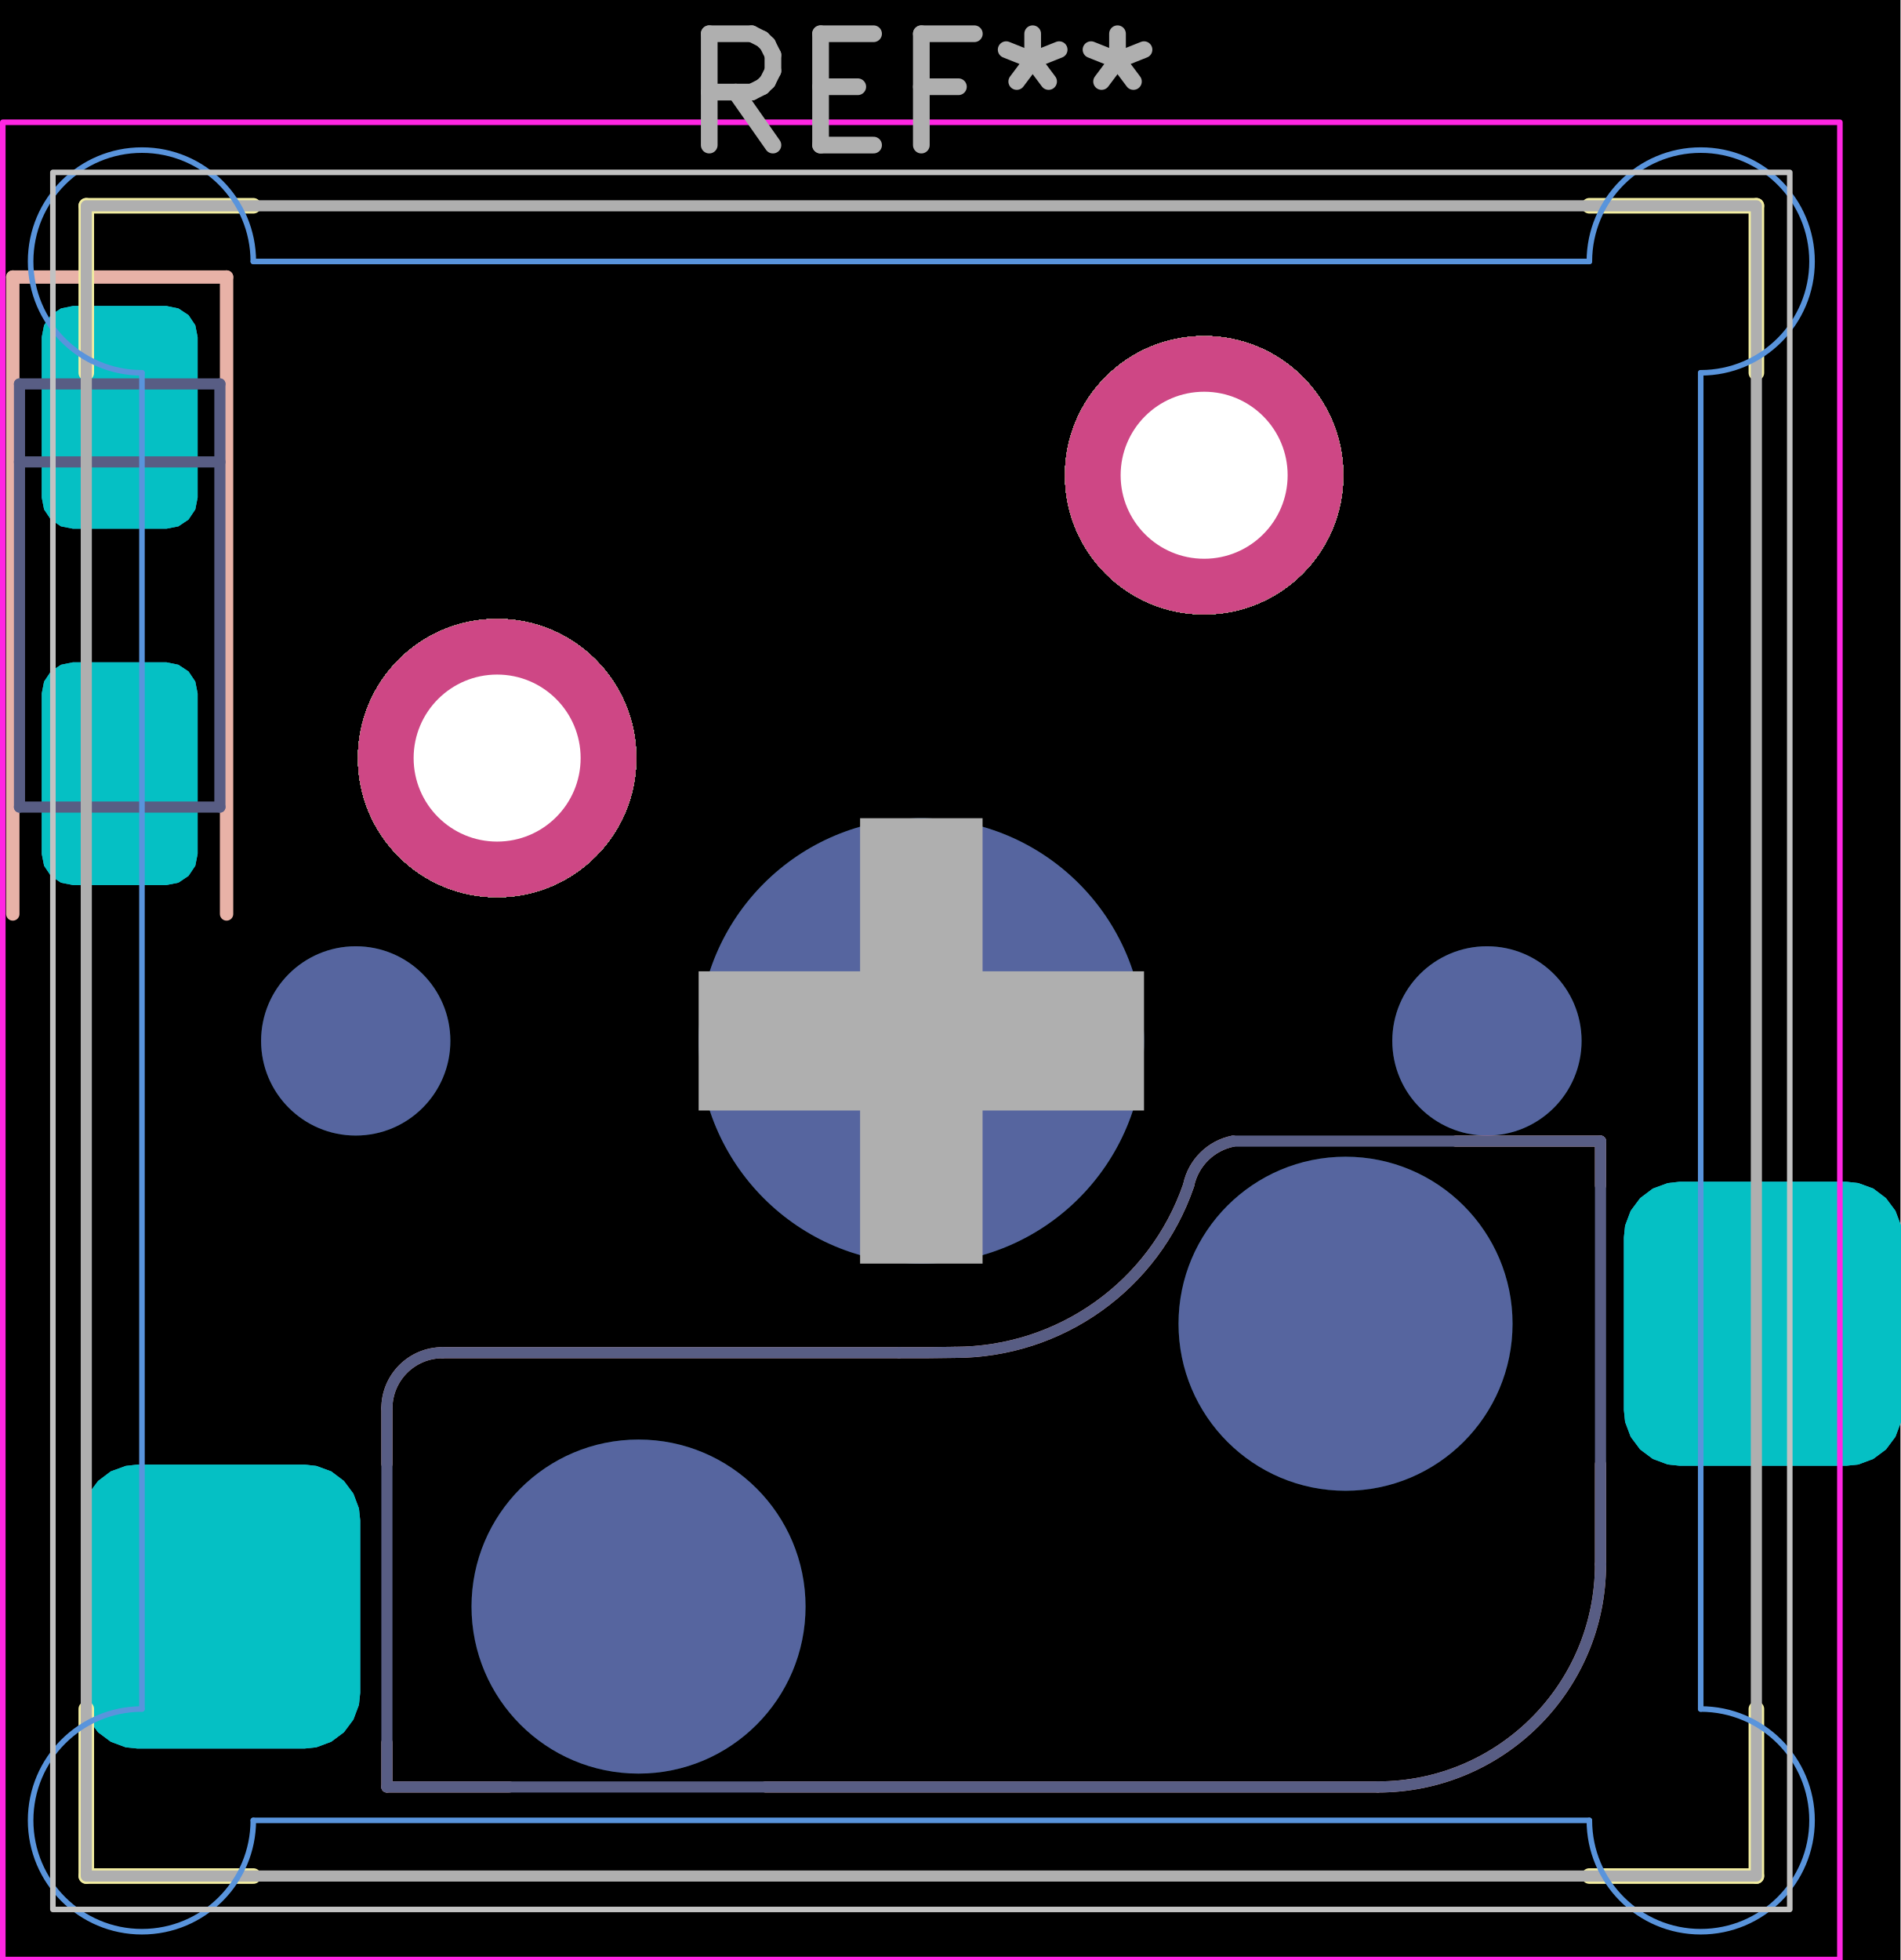
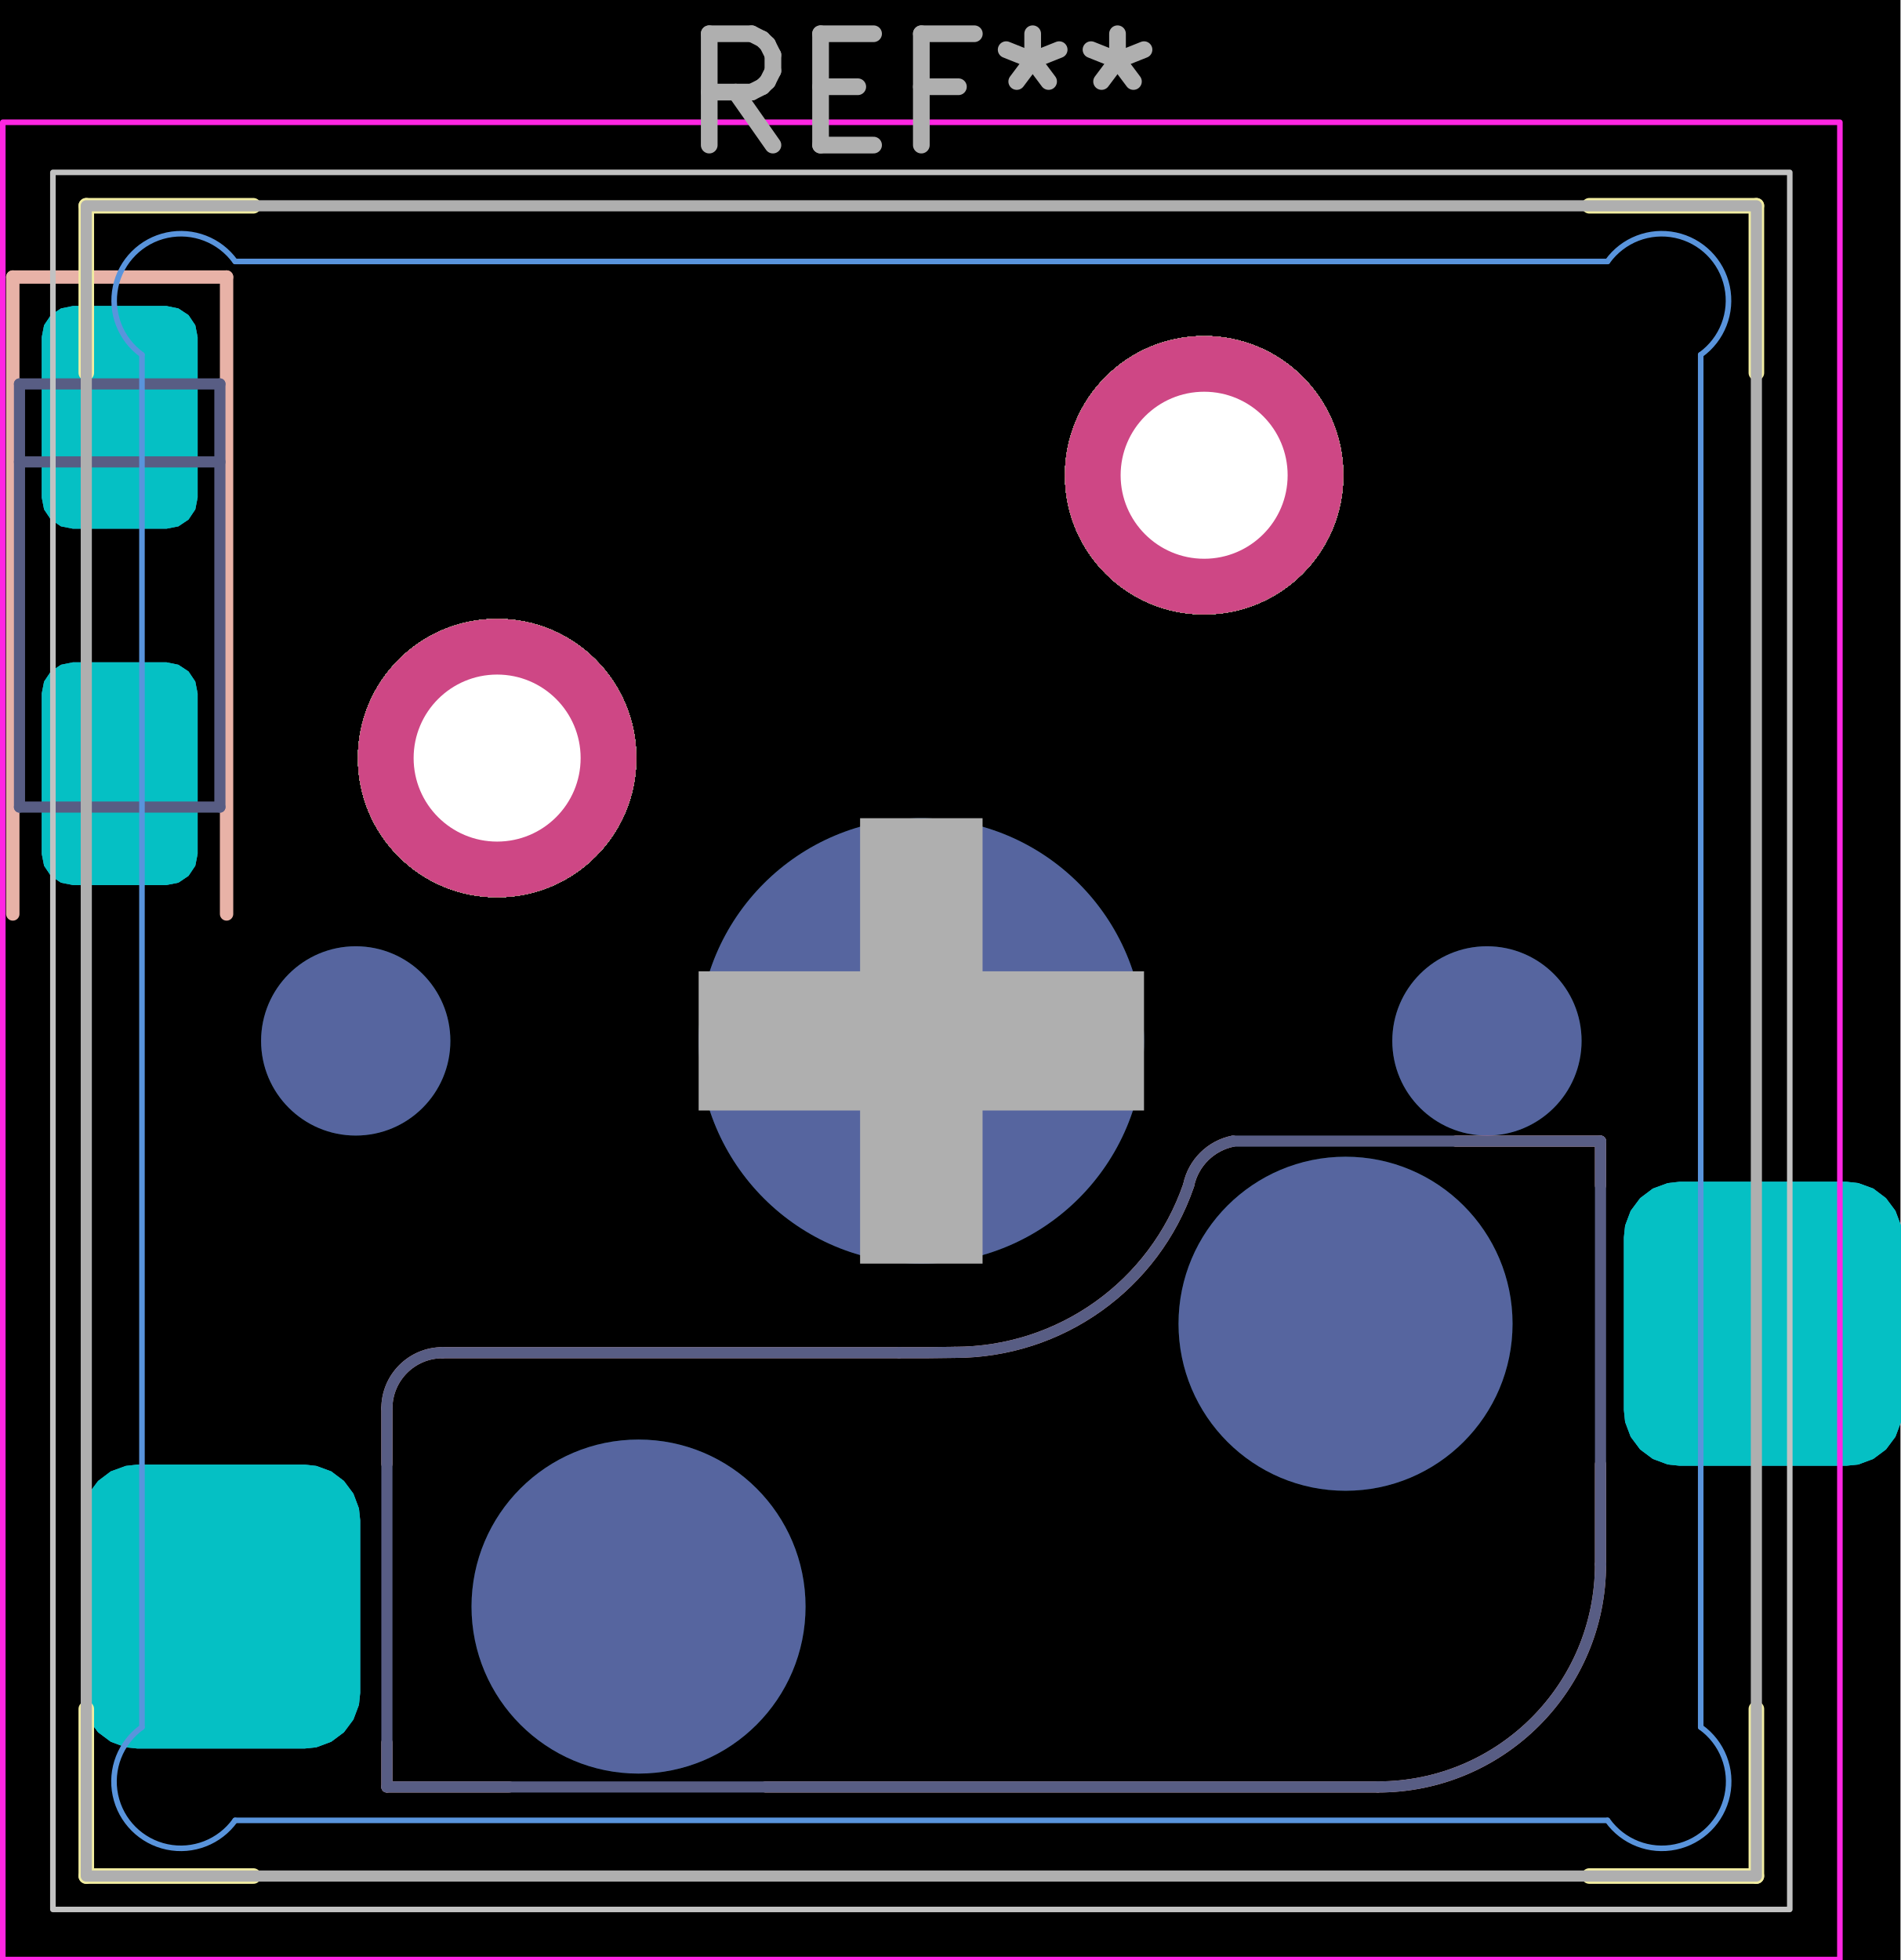
<svg xmlns="http://www.w3.org/2000/svg" version="1.1" width="100%" height="100%" viewBox="0 0 17.069 17.602" preserveAspectRatio="xMidYMid meet">
  <rect width="100%" height="100%" fill="black" />
  <g style="fill:#000000; fill-opacity:1;stroke:#000000; stroke-opacity:1; stroke-linecap:round; stroke-linejoin:round;" transform="translate(0 0) scale(1 1)">
    <path style="fill:#4D7FC4; fill-opacity:1; stroke:none;fill-rule:evenodd;" d="M 0.735,13.653 0.746,13.547 0.796,13.414 0.881,13.3 0.995,13.214 1.129,13.165 1.235,13.153 2.735,13.153 2.841,13.165 2.975,13.214 3.089,13.3 3.174,13.414 3.224,13.547 3.235,13.653 3.235,15.203 3.224,15.31 3.174,15.443 3.089,15.557 2.975,15.642 2.841,15.692 2.735,15.703 1.235,15.703 1.129,15.692 0.995,15.642 0.881,15.557 0.796,15.443 0.746,15.31 0.735,15.203 Z" />
  </g>
  <g style="fill:#4D7FC4; fill-opacity:1; stroke:none;">
    <circle cx="4.465" cy="6.808" r="1.25" />
    <circle cx="10.815" cy="4.268" r="1.25" />
    <path style="fill:#4D7FC4; fill-opacity:1; stroke:none;fill-rule:evenodd;" d="M 14.585,11.113 14.596,11.007 14.646,10.874 14.731,10.76 14.845,10.674 14.979,10.625 15.085,10.613 16.585,10.613 16.691,10.625 16.825,10.674 16.939,10.76 17.024,10.874 17.074,11.007 17.085,11.113 17.085,12.663 17.074,12.77 17.024,12.903 16.939,13.017 16.825,13.102 16.691,13.152 16.585,13.163 15.085,13.163 14.979,13.152 14.845,13.102 14.731,13.017 14.646,12.903 14.596,12.77 14.585,12.663 Z" />
    <path style="fill:#4D7FC4; fill-opacity:1; stroke:none;fill-rule:evenodd;" d="M 0.655,7.948 0.548,7.927 0.457,7.866 0.396,7.775 0.375,7.668 0.375,6.228 0.396,6.121 0.457,6.03 0.548,5.97 0.655,5.948 1.495,5.948 1.602,5.97 1.693,6.03 1.754,6.121 1.775,6.228 1.775,7.668 1.754,7.775 1.693,7.866 1.602,7.927 1.495,7.948 Z" />
    <path style="fill:#4D7FC4; fill-opacity:1; stroke:none;fill-rule:evenodd;" d="M 0.655,4.748 0.548,4.727 0.457,4.666 0.396,4.575 0.375,4.468 0.375,3.028 0.396,2.921 0.457,2.83 0.548,2.77 0.655,2.748 1.495,2.748 1.602,2.77 1.693,2.83 1.754,2.921 1.775,3.028 1.775,4.468 1.754,4.575 1.693,4.666 1.602,4.727 1.495,4.748 Z" />
  </g>
  <g style="fill:#02FFEE; fill-opacity:0.4; stroke:none;">
    <circle cx="3.195" cy="9.348" r="0.85" />
    <circle cx="5.735" cy="14.428" r="1.5" />
    <circle cx="8.275" cy="9.348" r="2" />
    <circle cx="12.085" cy="11.888" r="1.5" />
    <circle cx="13.355" cy="9.348" r="0.85" />
    <path style="fill:#02FFEE; fill-opacity:0.4; stroke:none;fill-rule:evenodd;" d="M 0.735,13.653 0.746,13.547 0.796,13.414 0.881,13.3 0.995,13.214 1.129,13.165 1.235,13.153 2.735,13.153 2.841,13.165 2.975,13.214 3.089,13.3 3.174,13.414 3.224,13.547 3.235,13.653 3.235,15.203 3.224,15.31 3.174,15.443 3.089,15.557 2.975,15.642 2.841,15.692 2.735,15.703 1.235,15.703 1.129,15.692 0.995,15.642 0.881,15.557 0.796,15.443 0.746,15.31 0.735,15.203 Z" />
    <circle cx="4.465" cy="6.808" r="1.25" />
    <circle cx="10.815" cy="4.268" r="1.25" />
    <path style="fill:#02FFEE; fill-opacity:0.4; stroke:none;fill-rule:evenodd;" d="M 14.585,11.113 14.596,11.007 14.646,10.874 14.731,10.76 14.845,10.674 14.979,10.625 15.085,10.613 16.585,10.613 16.691,10.625 16.825,10.674 16.939,10.76 17.024,10.874 17.074,11.007 17.085,11.113 17.085,12.663 17.074,12.77 17.024,12.903 16.939,13.017 16.825,13.102 16.691,13.152 16.585,13.163 15.085,13.163 14.979,13.152 14.845,13.102 14.731,13.017 14.646,12.903 14.596,12.77 14.585,12.663 Z" />
    <path style="fill:#02FFEE; fill-opacity:0.4; stroke:none;fill-rule:evenodd;" d="M 0.655,7.948 0.548,7.927 0.457,7.866 0.396,7.775 0.375,7.668 0.375,6.228 0.396,6.121 0.457,6.03 0.548,5.97 0.655,5.948 1.495,5.948 1.602,5.97 1.693,6.03 1.754,6.121 1.775,6.228 1.775,7.668 1.754,7.775 1.693,7.866 1.602,7.927 1.495,7.948 Z" />
    <path style="fill:#02FFEE; fill-opacity:0.4; stroke:none;fill-rule:evenodd;" d="M 0.655,4.748 0.548,4.727 0.457,4.666 0.396,4.575 0.375,4.468 0.375,3.028 0.396,2.921 0.457,2.83 0.548,2.77 0.655,2.748 1.495,2.748 1.602,2.77 1.693,2.83 1.754,2.921 1.775,3.028 1.775,4.468 1.754,4.575 1.693,4.666 1.602,4.727 1.495,4.748 Z" />
    <path style="fill:#00C2C2; fill-opacity:0.9; stroke:none;fill-rule:evenodd;" d="M 0.735,13.653 0.746,13.547 0.796,13.414 0.881,13.3 0.995,13.214 1.129,13.165 1.235,13.153 2.735,13.153 2.841,13.165 2.975,13.214 3.089,13.3 3.174,13.414 3.224,13.547 3.235,13.653 3.235,15.203 3.224,15.31 3.174,15.443 3.089,15.557 2.975,15.642 2.841,15.692 2.735,15.703 1.235,15.703 1.129,15.692 0.995,15.642 0.881,15.557 0.796,15.443 0.746,15.31 0.735,15.203 Z" />
    <path style="fill:#00C2C2; fill-opacity:0.9; stroke:none;fill-rule:evenodd;" d="M 14.585,11.113 14.596,11.007 14.646,10.874 14.731,10.76 14.845,10.674 14.979,10.625 15.085,10.613 16.585,10.613 16.691,10.625 16.825,10.674 16.939,10.76 17.024,10.874 17.074,11.007 17.085,11.113 17.085,12.663 17.074,12.77 17.024,12.903 16.939,13.017 16.825,13.102 16.691,13.152 16.585,13.163 15.085,13.163 14.979,13.152 14.845,13.102 14.731,13.017 14.646,12.903 14.596,12.77 14.585,12.663 Z" />
    <path style="fill:#00C2C2; fill-opacity:0.9; stroke:none;fill-rule:evenodd;" d="M 0.655,7.948 0.548,7.927 0.457,7.866 0.396,7.775 0.375,7.668 0.375,6.228 0.396,6.121 0.457,6.03 0.548,5.97 0.655,5.948 1.495,5.948 1.602,5.97 1.693,6.03 1.754,6.121 1.775,6.228 1.775,7.668 1.754,7.775 1.693,7.866 1.602,7.927 1.495,7.948 Z" />
    <path style="fill:#00C2C2; fill-opacity:0.9; stroke:none;fill-rule:evenodd;" d="M 0.655,4.748 0.548,4.727 0.457,4.666 0.396,4.575 0.375,4.468 0.375,3.028 0.396,2.921 0.457,2.83 0.548,2.77 0.655,2.748 1.495,2.748 1.602,2.77 1.693,2.83 1.754,2.921 1.775,3.028 1.775,4.468 1.754,4.575 1.693,4.666 1.602,4.727 1.495,4.748 Z" />
  </g>
  <g style="fill:none;  stroke:#E8B2A7; stroke-width:0.1; stroke-opacity:1;  stroke-linecap:round; stroke-linejoin:round;">
    <path d="M3.475 13.148 L3.475 12.648 " />
    <path d="M3.475 16.048 L3.475 15.648 " />
    <path d="M3.975 12.148 L8.075 12.148 " />
    <path d="M4.575 16.048 L3.475 16.048 " />
    <path d="M12.375 16.048 L6.875 16.048 " />
    <path d="M14.375 10.248 L13.075 10.248 " />
    <path d="M14.375 10.248 L14.375 10.648 " />
    <path d="M14.375 13.148 L14.375 14.048 " />
    <path d="M3.975 12.148 A0.5 0.5 0.0 0 0 3.475 12.648" />
    <path d="M8.075 12.148 A21.513 21.513 0.0 0 0 8.575 12.145" />
    <path d="M8.575 12.145 A2.221 2.221 0.0 0 0 10.675 10.647" />
    <path d="M11.075 10.248 A0.51 0.51 0.0 0 0 10.676 10.643" />
    <path d="M12.375 16.048 A2 2 0.0 0 0 14.375 14.048" />
  </g>
  <g style="fill:none;  stroke:#E8B2A7; stroke-width:0.12; stroke-opacity:1;  stroke-linecap:round; stroke-linejoin:round;">
    <path d="M0.115 2.488 L0.115 8.208 " />
    <path d="M2.035 2.488 L2.035 8.208 " />
    <path d="M0.115 2.488 L2.035 2.488 " />
  </g>
  <g style="fill:none;  stroke:#585D84; stroke-width:0.1; stroke-opacity:1;  stroke-linecap:round; stroke-linejoin:round;">
    <path d="M3.475 16.048 L3.475 12.648 " />
    <path d="M3.975 12.148 L8.075 12.148 " />
    <path d="M12.375 16.048 L3.475 16.048 " />
    <path d="M14.375 10.248 L11.075 10.248 " />
    <path d="M14.375 10.248 L14.375 14.048 " />
    <path d="M3.975 12.148 A0.5 0.5 0.0 0 0 3.475 12.648" />
    <path d="M8.075 12.148 A21.513 21.513 0.0 0 0 8.575 12.145" />
    <path d="M8.575 12.145 A2.221 2.221 0.0 0 0 10.675 10.647" />
    <path d="M11.075 10.248 A0.51 0.51 0.0 0 0 10.676 10.643" />
    <path d="M12.375 16.048 A2 2 0.0 0 0 14.375 14.048" />
    <path d="M0.175 3.448 L0.175 7.248 " />
    <path d="M0.175 7.248 L1.975 7.248 " />
    <path d="M1.975 7.248 L1.975 3.448 " />
    <path d="M1.975 3.448 L0.175 3.448 " />
    <path d="M0.175 4.148 L1.975 4.148 " />
  </g>
  <g style="fill:#F2EDA1; fill-opacity:1; stroke:none;">
    <circle cx="4.465" cy="6.808" r="1.25" />
    <circle cx="10.815" cy="4.268" r="1.25" />
  </g>
  <g style="fill:#E8B2A7; fill-opacity:1; stroke:none;">
    <circle cx="4.465" cy="6.808" r="1.25" />
    <circle cx="10.815" cy="4.268" r="1.25" />
  </g>
  <g style="fill:#28CCD9; fill-opacity:1; stroke:none;">
    <circle cx="4.465" cy="6.808" r="1.25" />
    <circle cx="10.815" cy="4.268" r="1.25" />
  </g>
  <g style="fill:#A7A5C6; fill-opacity:1; stroke:none;">
    <circle cx="4.465" cy="6.808" r="1.25" />
    <circle cx="10.815" cy="4.268" r="1.25" />
  </g>
  <g style="fill:#F76F8E; fill-opacity:1; stroke:none;">
    <circle cx="4.465" cy="6.808" r="1.25" />
    <circle cx="10.815" cy="4.268" r="1.25" />
  </g>
  <g style="fill:#5BC3EB; fill-opacity:1; stroke:none;">
    <circle cx="4.465" cy="6.808" r="1.25" />
    <circle cx="10.815" cy="4.268" r="1.25" />
  </g>
  <g style="fill:#ED7C33; fill-opacity:1; stroke:none;">
    <circle cx="4.465" cy="6.808" r="1.25" />
    <circle cx="10.815" cy="4.268" r="1.25" />
  </g>
  <g style="fill:#F2EDA1; fill-opacity:1; stroke:none;">
    <circle cx="4.465" cy="6.808" r="1.25" />
    <circle cx="10.815" cy="4.268" r="1.25" />
  </g>
  <g style="fill:#E8B2A7; fill-opacity:1; stroke:none;">
    <circle cx="4.465" cy="6.808" r="1.25" />
    <circle cx="10.815" cy="4.268" r="1.25" />
  </g>
  <g style="fill:#28CCD9; fill-opacity:1; stroke:none;">
    <circle cx="4.465" cy="6.808" r="1.25" />
    <circle cx="10.815" cy="4.268" r="1.25" />
  </g>
  <g style="fill:#A7A5C6; fill-opacity:1; stroke:none;">
    <circle cx="4.465" cy="6.808" r="1.25" />
    <circle cx="10.815" cy="4.268" r="1.25" />
  </g>
  <g style="fill:#F76F8E; fill-opacity:1; stroke:none;">
    <circle cx="4.465" cy="6.808" r="1.25" />
    <circle cx="10.815" cy="4.268" r="1.25" />
  </g>
  <g style="fill:#5BC3EB; fill-opacity:1; stroke:none;">
    <circle cx="4.465" cy="6.808" r="1.25" />
    <circle cx="10.815" cy="4.268" r="1.25" />
  </g>
  <g style="fill:#ED7C33; fill-opacity:1; stroke:none;">
    <circle cx="4.465" cy="6.808" r="1.25" />
    <circle cx="10.815" cy="4.268" r="1.25" />
  </g>
  <g style="fill:#F2EDA1; fill-opacity:1; stroke:none;">
    <circle cx="4.465" cy="6.808" r="1.25" />
    <circle cx="10.815" cy="4.268" r="1.25" />
  </g>
  <g style="fill:#E8B2A7; fill-opacity:1; stroke:none;">
    <circle cx="4.465" cy="6.808" r="1.25" />
    <circle cx="10.815" cy="4.268" r="1.25" />
  </g>
  <g style="fill:#28CCD9; fill-opacity:1; stroke:none;">
    <circle cx="4.465" cy="6.808" r="1.25" />
    <circle cx="10.815" cy="4.268" r="1.25" />
  </g>
  <g style="fill:#A7A5C6; fill-opacity:1; stroke:none;">
    <circle cx="4.465" cy="6.808" r="1.25" />
    <circle cx="10.815" cy="4.268" r="1.25" />
  </g>
  <g style="fill:#F76F8E; fill-opacity:1; stroke:none;">
    <circle cx="4.465" cy="6.808" r="1.25" />
    <circle cx="10.815" cy="4.268" r="1.25" />
  </g>
  <g style="fill:#5BC3EB; fill-opacity:1; stroke:none;">
    <circle cx="4.465" cy="6.808" r="1.25" />
    <circle cx="10.815" cy="4.268" r="1.25" />
  </g>
  <g style="fill:#ED7C33; fill-opacity:1; stroke:none;">
    <circle cx="4.465" cy="6.808" r="1.25" />
    <circle cx="10.815" cy="4.268" r="1.25" />
  </g>
  <g style="fill:#8DCB81; fill-opacity:1; stroke:none;">
    <circle cx="4.465" cy="6.808" r="1.25" />
    <circle cx="10.815" cy="4.268" r="1.25" />
  </g>
  <g style="fill:#F2EDA1; fill-opacity:1; stroke:none;">
    <circle cx="4.465" cy="6.808" r="1.25" />
    <circle cx="10.815" cy="4.268" r="1.25" />
  </g>
  <g style="fill:#E8B2A7; fill-opacity:1; stroke:none;">
    <circle cx="4.465" cy="6.808" r="1.25" />
    <circle cx="10.815" cy="4.268" r="1.25" />
  </g>
  <g style="fill:#28CCD9; fill-opacity:1; stroke:none;">
    <circle cx="4.465" cy="6.808" r="1.25" />
    <circle cx="10.815" cy="4.268" r="1.25" />
  </g>
  <g style="fill:#A7A5C6; fill-opacity:1; stroke:none;">
    <circle cx="4.465" cy="6.808" r="1.25" />
    <circle cx="10.815" cy="4.268" r="1.25" />
  </g>
  <g style="fill:#DB628B; fill-opacity:1; stroke:none;">
    <circle cx="4.465" cy="6.808" r="1.25" />
    <circle cx="10.815" cy="4.268" r="1.25" />
  </g>
  <g style="fill:#4FCBCB; fill-opacity:1; stroke:none;">
    <circle cx="4.465" cy="6.808" r="1.25" />
    <circle cx="10.815" cy="4.268" r="1.25" />
  </g>
  <g style="fill:#CE7D2C; fill-opacity:1; stroke:none;">
    <circle cx="4.465" cy="6.808" r="1.25" />
    <circle cx="10.815" cy="4.268" r="1.25" />
  </g>
  <g style="fill:#7FC87F; fill-opacity:1; stroke:none;">
    <circle cx="4.465" cy="6.808" r="1.25" />
    <circle cx="10.815" cy="4.268" r="1.25" />
  </g>
  <g style="fill:#C83434; fill-opacity:1; stroke:none;">
    <circle cx="4.465" cy="6.808" r="1.25" />
    <circle cx="10.815" cy="4.268" r="1.25" />
  </g>
  <g style="fill:#D864FF; fill-opacity:0.4; stroke:none;">
    <circle cx="3.195" cy="9.348" r="0.85" />
    <circle cx="5.735" cy="14.428" r="1.5" />
    <circle cx="8.275" cy="9.348" r="2" />
    <circle cx="12.085" cy="11.888" r="1.5" />
    <circle cx="13.355" cy="9.348" r="0.85" />
    <circle cx="4.465" cy="6.808" r="1.25" />
    <circle cx="10.815" cy="4.268" r="1.25" />
  </g>
  <g style="fill:none;  stroke:#F2EDA1; stroke-width:0.14; stroke-opacity:1;  stroke-linecap:round; stroke-linejoin:round;">
    <path d="M0.775 1.848 L0.775 3.348 " />
    <path d="M0.775 1.848 L2.275 1.848 " />
    <path d="M0.775 16.848 L0.775 15.348 " />
    <path d="M0.775 16.848 L2.275 16.848 " />
    <path d="M15.775 1.848 L14.275 1.848 " />
    <path d="M15.775 1.848 L15.775 3.348 " />
    <path d="M15.775 16.848 L14.275 16.848 " />
    <path d="M15.775 16.848 L15.775 15.348 " />
    <path style="fill:none;  stroke:#FF26E2; stroke-width:0.05; stroke-opacity:1;  stroke-linecap:round; stroke-linejoin:round;fill:none" d="M 0.025,1.098 16.525,1.098 16.525,17.598 0.025,17.598 Z" />
  </g>
  <g style="fill:none;  stroke:#AFAFAF; stroke-width:0.15; stroke-opacity:1;  stroke-linecap:round; stroke-linejoin:round;">
    <text x="8.275" y="1.348" textLength="4.536" font-size="1.333" lengthAdjust="spacingAndGlyphs" text-anchor="middle" opacity="0" stroke-opacity="0">REF**</text>
    <g class="stroked-text">
      <path d="M6.942 1.303 L6.608 0.827 " />
      <path d="M6.37 1.303 L6.37 0.303 " />
      <path d="M6.37 0.303 L6.751 0.303 " />
      <path d="M6.751 0.303 L6.846 0.351 " />
      <path d="M6.846 0.351 L6.894 0.398 " />
      <path d="M6.894 0.398 L6.942 0.494 " />
      <path d="M6.942 0.494 L6.942 0.636 " />
      <path d="M6.942 0.636 L6.894 0.732 " />
      <path d="M6.894 0.732 L6.846 0.779 " />
      <path d="M6.846 0.779 L6.751 0.827 " />
      <path d="M6.751 0.827 L6.37 0.827 " />
      <path d="M7.37 0.779 L7.704 0.779 " />
      <path d="M7.846 1.303 L7.37 1.303 " />
      <path d="M7.37 1.303 L7.37 0.303 " />
      <path d="M7.37 0.303 L7.846 0.303 " />
      <path d="M8.608 0.779 L8.275 0.779 " />
      <path d="M8.275 1.303 L8.275 0.303 " />
      <path d="M8.275 0.303 L8.751 0.303 " />
      <path d="M9.275 0.303 L9.275 0.541 " />
      <path d="M9.037 0.446 L9.275 0.541 " />
      <path d="M9.275 0.541 L9.513 0.446 " />
      <path d="M9.132 0.732 L9.275 0.541 " />
      <path d="M9.275 0.541 L9.418 0.732 " />
      <path d="M10.037 0.303 L10.037 0.541 " />
      <path d="M9.799 0.446 L10.037 0.541 " />
      <path d="M10.037 0.541 L10.275 0.446 " />
      <path d="M9.894 0.732 L10.037 0.541 " />
      <path d="M10.037 0.541 L10.18 0.732 " />
    </g>
    <path style="fill:none;  stroke:#AFAFAF; stroke-width:0.1; stroke-opacity:1;  stroke-linecap:round; stroke-linejoin:round;fill:none" d="M 0.775,1.848 15.775,1.848 15.775,16.848 0.775,16.848 Z" />
    <path style="fill:#AFAFAF; fill-opacity:1; stroke:none;fill-rule:evenodd;" d="M 8.825,8.723 10.275,8.723 10.275,9.973 8.825,9.973 8.825,11.348 7.725,11.348 7.725,9.973 6.275,9.973 6.275,8.723 7.725,8.723 7.725,7.348 8.825,7.348 Z" />
  </g>
  <g style="fill:none;  stroke:#5994DC; stroke-width:0.05; stroke-opacity:1;  stroke-linecap:round; stroke-linejoin:round;">
-     <path d="M2.275 2.348 L14.275 2.348 " />
-     <path d="M15.275 3.348 L15.275 15.348 " />
-     <path d="M14.275 16.348 L2.275 16.348 " />
-     <path d="M1.275 15.348 L1.275 3.348 " />
-     <path d="M15.275 3.348 A1 1 0.0 1 0 14.275 2.348" />
-     <path d="M14.275 16.348 A1 1 0.0 1 0 15.275 15.348" />
-     <path d="M1.275 15.348 A1 1 0.0 1 0 2.275 16.348" />
-     <path d="M2.275 2.348 A1 1 0.0 1 0 1.275 3.348" />
+     <path d="M2.112 2.348 L14.438 2.348 " />
+     <path d="M15.275 3.186 L15.275 15.511 " />
+     <path d="M14.438 16.348 L2.112 16.348 " />
+     <path d="M1.275 15.511 L1.275 3.186 " />
+     <path d="M15.275 3.186 A0.6 0.6 0.0 1 0 14.438 2.348" />
+     <path d="M14.438 16.348 A0.6 0.6 0.0 1 0 15.275 15.511" />
+     <path d="M1.275 15.511 A0.6 0.6 0.0 1 0 2.112 16.348" />
+     <path d="M2.112 2.348 A0.6 0.6 0.0 1 0 1.275 3.186" />
    <path style="fill:none;  stroke:#C2C2C2; stroke-width:0.05; stroke-opacity:1;  stroke-linecap:round; stroke-linejoin:round;fill:none" d="M 0.475,1.548 16.075,1.548 16.075,17.148 0.475,17.148 Z" />
  </g>
  <g style="fill:#FFFFFF; fill-opacity:1; stroke:none;">
    <circle cx="4.465" cy="6.808" r="0.75" />
  </g>
  <g style="fill:#FFFFFF; fill-opacity:1; stroke:none;">
    <circle cx="10.815" cy="4.268" r="0.75" />
  </g>
</svg>
